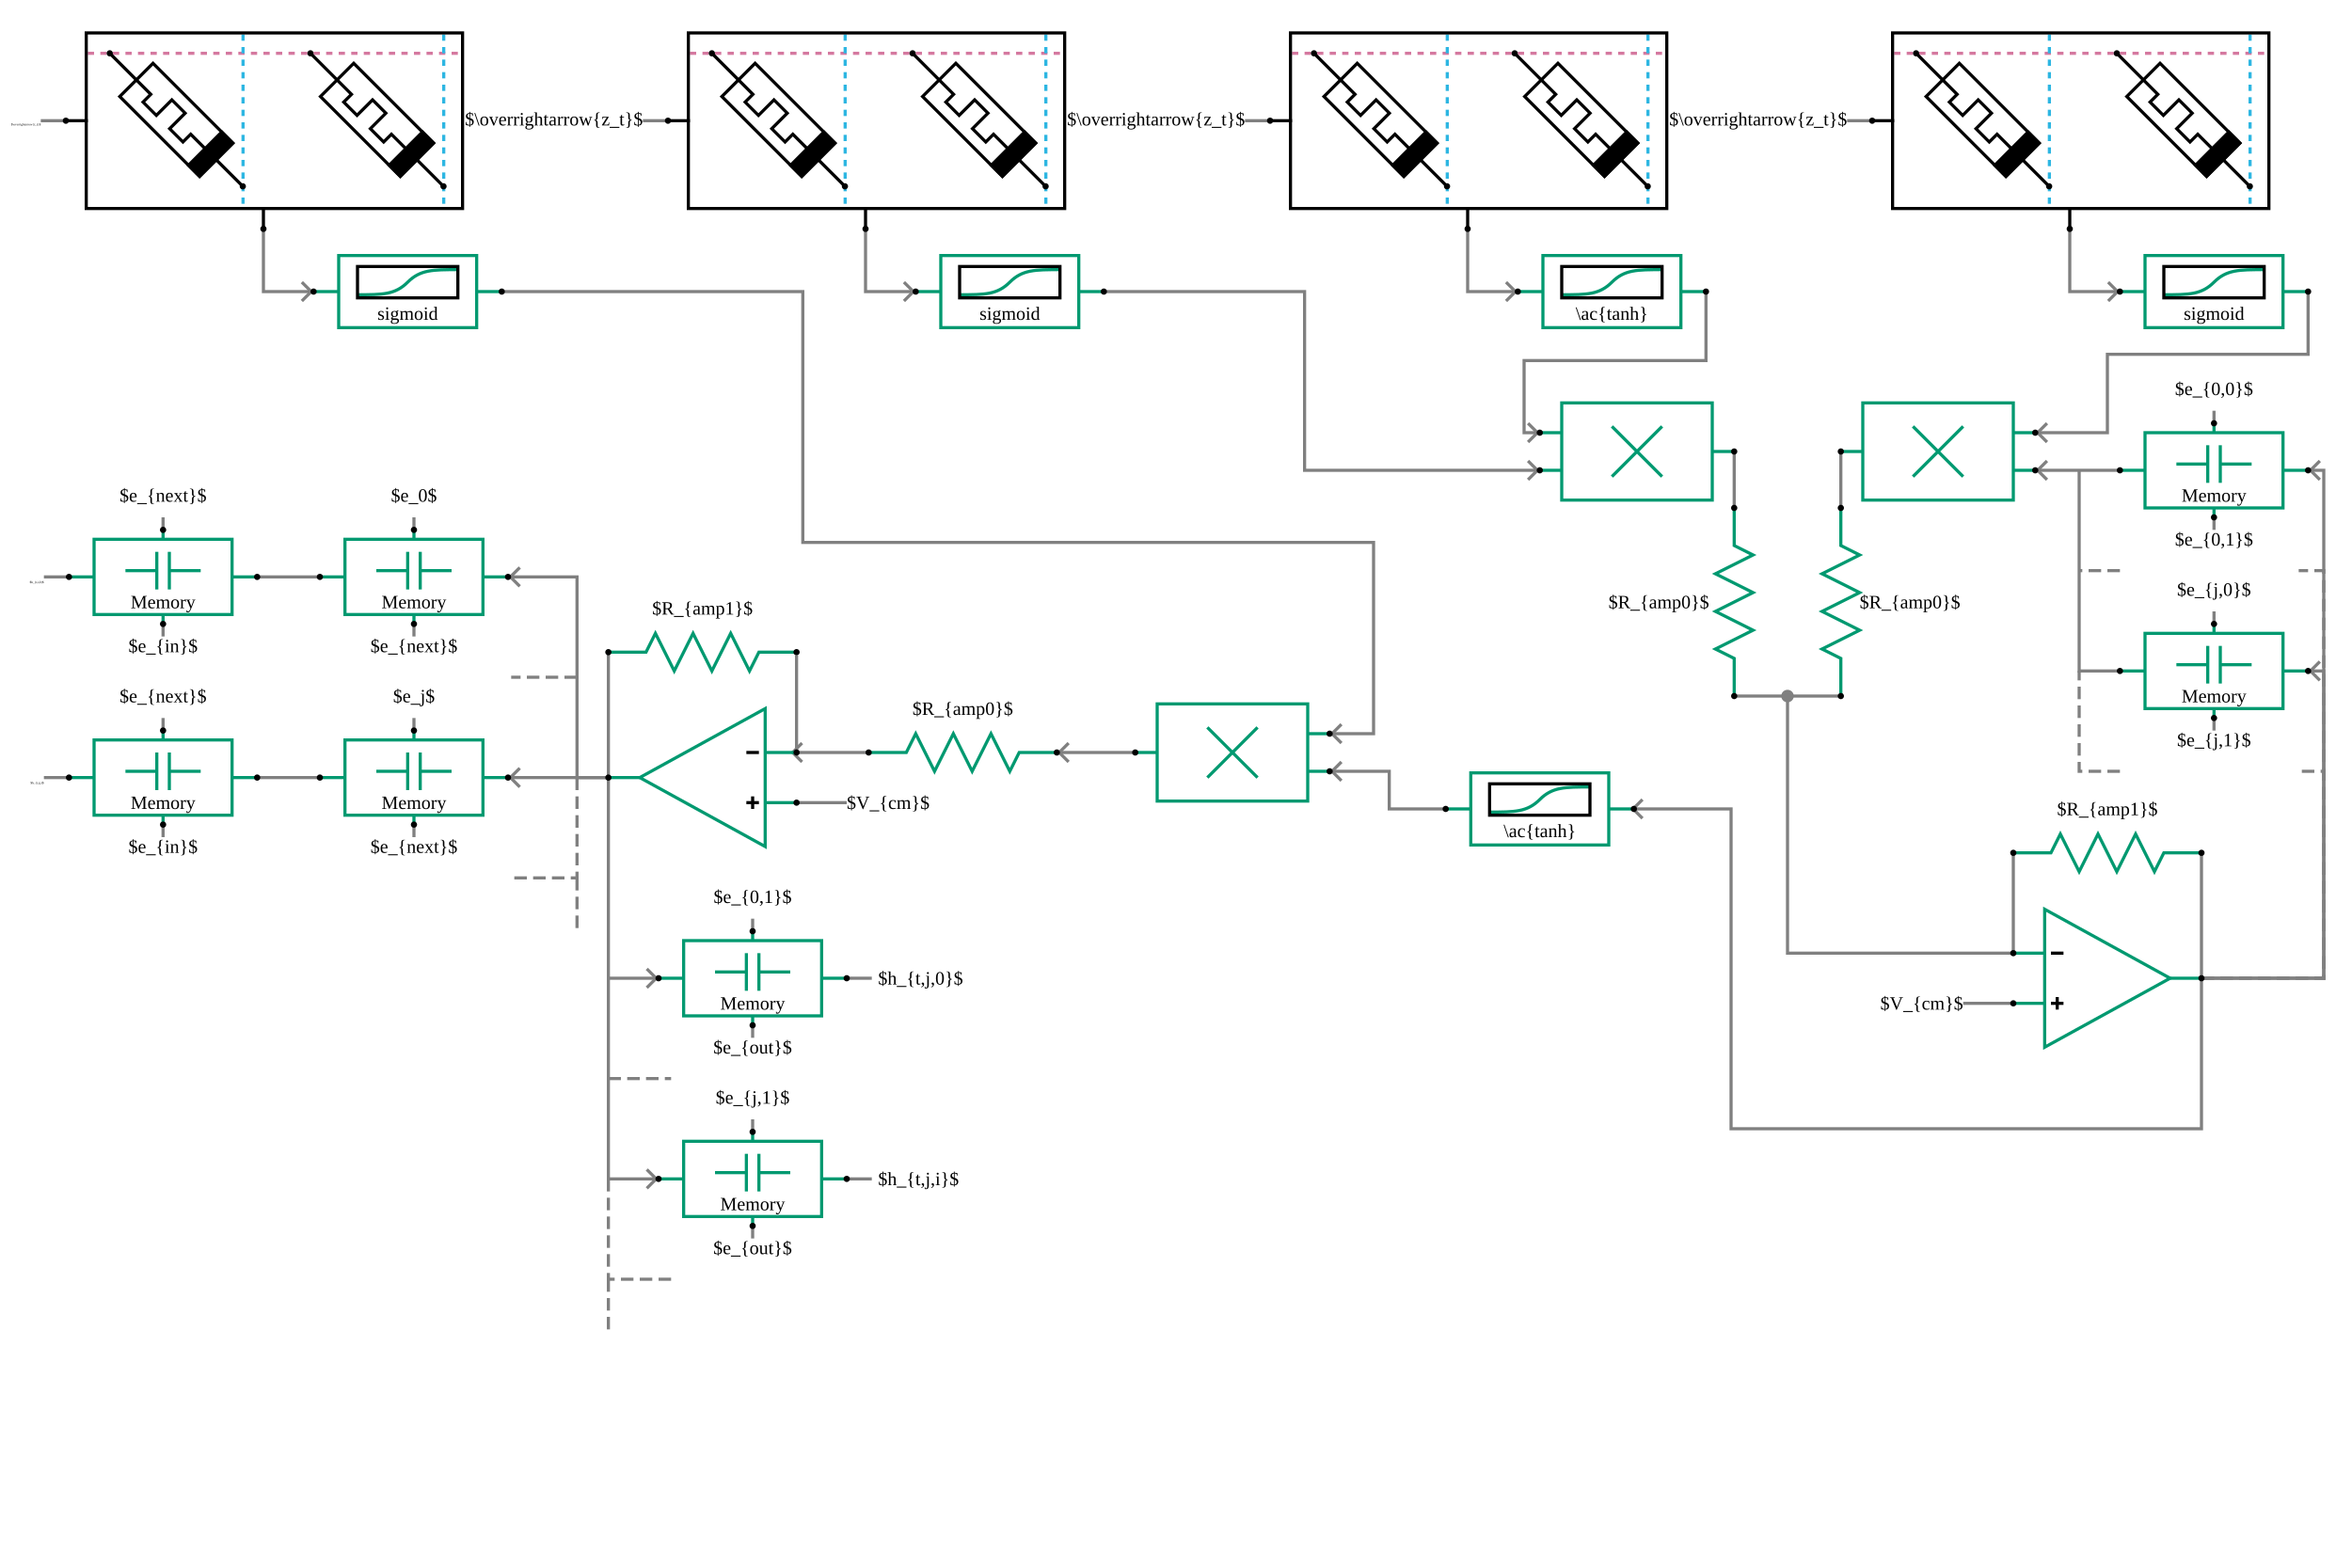
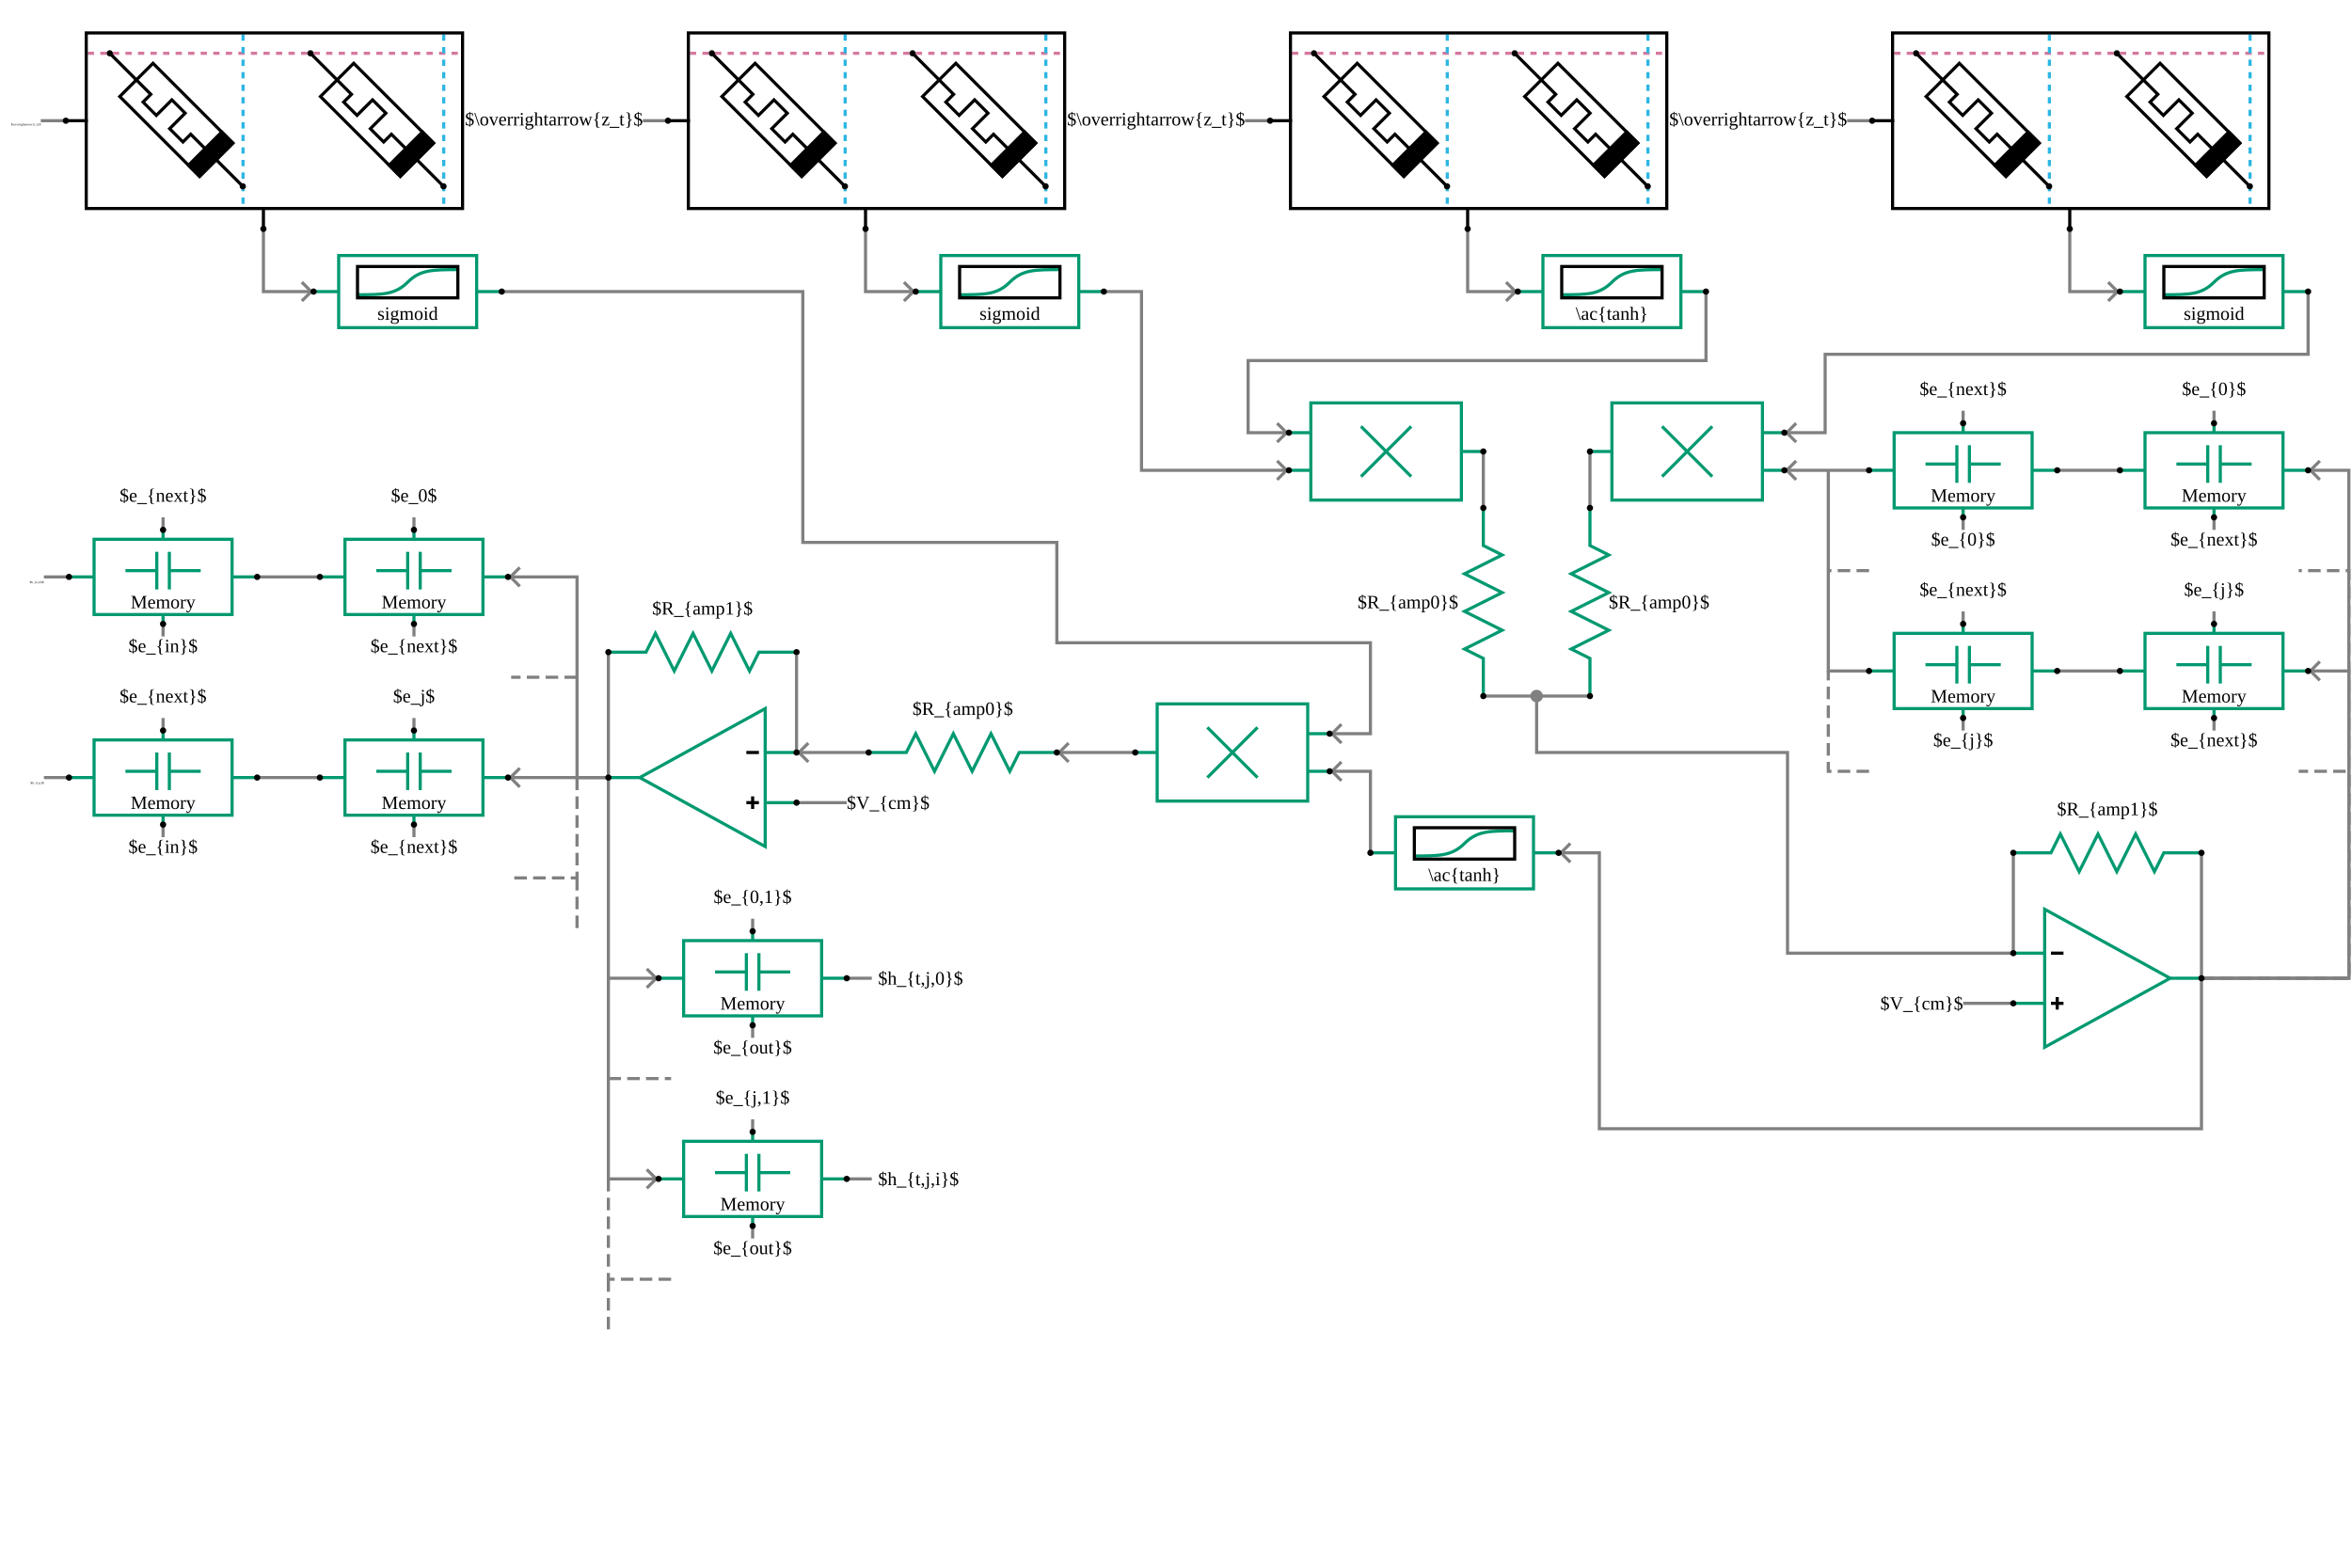
<svg xmlns="http://www.w3.org/2000/svg" xmlns:xlink="http://www.w3.org/1999/xlink" width="750" height="500" viewBox="0 0 750 500" version="1.1" id="svg21808">
  <style id="style1451">
.pin { 
    fill:#000000;
    stroke:none;
}
</style>
  <defs id="defs21805">
    <marker style="overflow:visible" id="ArrowWide" refX="0" refY="0" orient="auto-start-reverse" markerWidth="1" markerHeight="1" viewBox="0 0 1 1" preserveAspectRatio="xMidYMid">
      <path style="fill:none;stroke:context-stroke;stroke-width:1;stroke-linecap:butt" d="M 3,-3 0,0 3,3" transform="rotate(180,0.125,0)" id="path18" />
    </marker>
    <symbol id="memristor" width="64" height="16" refY="50%">
      <g id="g38">
        <path d="m 14,8 h 6.5 v 3.5 h 6 v -7 h 6 v 7 h 6 V 8 H 45" id="center" stroke="currentColor" fill="none" stroke-width="1" />
        <rect stroke="currentColor" stroke-width="1" fill="currentColor" id="inter" width="5" x="45" y="0.5" height="15" />
        <rect stroke="currentColor" stroke-width="1" fill="none" id="outer" width="36" height="15" x="14" y="0.5" />
        <line x1="2" x2="14" y1="8" y2="8" stroke="currentColor" stroke-width="1px" id="line36" />
        <line x1="50" x2="62" y1="8" y2="8" stroke="currentColor" stroke-width="1" id="line37" />
        <circle id="circle37" class="pin" cx="2" cy="8" r="1" />
        <circle class="pin" id="circle38" cx="62" cy="8" r="1" />
      </g>
    </symbol>
    <symbol id="voltMult">
      <g id="g2-7">
        <line x1="1" x2="8" y1="22" y2="22" stroke="currentColor" id="pos" />
        <line x1="1" x2="8" y1="10" y2="10" stroke="currentColor" id="neg-5" />
        <line x1="56" x2="63" y1="16" y2="16" stroke="currentColor" id="out-3" />
        <circle id="plusPin" class="pin" cx="1" cy="22" r="1" />
        <circle id="negPin-5" class="pin" cx="1" cy="10" r="1" />
        <circle id="outPin-6" class="pin" cx="63" cy="16" r="1" />
        <rect id="rect2689" width="48" height="31" x="8" y="0.5" fill="none" stroke="currentColor" />
        <path d="M 24,8 40,24 M 24,24 40,8" id="path1" fill="none" stroke="currentColor" />
      </g>
    </symbol>
    <symbol id="resistor" width="64" height="16">
      <g id="g32">
        <path d="m 2,8 h 12 l 3,-6 6,12 6,-12 6,12 6,-12 6,12 3,-6 h 12" id="res" fill="none" stroke="currentColor" />
        <circle id="posPin" fill="#000000" class="pin" cx="2" cy="8" r="1" />
        <circle class="pin" fill="#000000" id="circle31" cx="62" cy="8" r="1" />
        <rect id="rect31" width="64" height="16" x="0" y="0" fill="none" stroke="none" />
      </g>
    </symbol>
    <symbol id="opamp">
      <g id="g39">
        <line x1="2" x2="12" y1="32" y2="32" stroke="currentColor" id="line35" />
        <line x1="2" x2="12" y1="16" y2="16" stroke="currentColor" id="line36-3" />
        <path d="M 12,2 V 46 L 52,24 Z" fill="none" stroke="currentColor" id="path36" />
        <line x1="52" x2="62" y1="24" y2="24" stroke="currentColor" id="line37-6" />
        <g id="plus">
          <line x1="14" x2="18" y1="32" y2="32" stroke="#000000" id="line105596" />
          <line x1="16" x2="16" y1="30" y2="34" stroke="#000000" id="line105598" />
        </g>
        <line x1="14" x2="18" y1="16" y2="16" stroke="#000000" id="minus" />
        <circle id="circle37-7" class="pin" cx="2" cy="32" r="1" />
        <circle id="circle38-5" class="pin" cx="2" cy="16" r="1" />
        <circle id="circle39" class="pin" cx="62" cy="24" r="1" />
        <rect id="rect39" width="64" height="48" x="0" y="0" fill="none" stroke="none" />
      </g>
    </symbol>
    <symbol id="xbar">
      <line x1="8" y1="7" x2="127" y2="7" stroke="#d579a0" id="line16" stroke-dasharray="2, 2" />
      <line x1="121.5" y1="1" x2="121.5" y2="56" stroke="#2db6e2" id="line17" stroke-dasharray="2, 2" />
      <line x1="57.5" y1="1" x2="57.5" y2="56" stroke="#2db6e2" id="line18" stroke-dasharray="2, 2" />
      <g id="g1" color="currentColor">
        <use xlink:href="#memristor" x="0" y="0" id="1_1" transform="rotate(45,9.707104,23.19239)" />
        <use xlink:href="#memristor" x="0" y="0" id="1_2" transform="rotate(45,41.7071,100.4472)" />
        <rect id="rect1" width="120" height="56" x="7.5" y="0.5" stroke="currentColor" fill="none" />
        <line x1="1" y1="28.5" x2="8" y2="28.5" stroke="currentColor" id="line19" />
        <line x1="64" y1="56" x2="64" y2="63" stroke="currentColor" id="line20" />
        <circle fill="#000000" stroke="none" id="circle20" cx="1" cy="28.5" r="1" />
        <circle fill="#000000" stroke="none" id="circle1" cx="64" cy="63" r="1" />
      </g>
    </symbol>
    <symbol id="memcell">
      <g id="g2">
        <line x1="2" x2="10" y1="16" y2="16" stroke="currentColor" id="neg" />
        <line x1="54" x2="62" y1="16" y2="16" stroke="currentColor" id="out" />
        <rect id="outline" width="64" height="32" x="0" y="0" fill="none" stroke="none" />
        <rect id="main" width="44" height="24" x="10" y="4" fill="none" stroke="currentColor" />
        <g id="cap">
          <line x1="20" x2="30" y1="14" y2="14" stroke="currentColor" id="line2" />
          <line x1="34" x2="44" y1="14" y2="14" stroke="currentColor" id="line3" />
          <line x1="34" x2="34" y1="20" y2="8" stroke="currentColor" id="line4" />
          <line x1="30" x2="30" y1="8" y2="20" stroke="currentColor" id="line5" />
        </g>
        <line x1="32" x2="32" y1="4" y2="1" stroke="currentColor" id="line1" />
        <line x1="32" x2="32" y1="28" y2="31" stroke="currentColor" id="line6" />
        <circle id="negPin" class="pin" cx="2" cy="16" r="1" />
        <circle id="enIn" class="pin" cx="32" cy="1" r="1" />
        <circle id="enOut" class="pin" cx="32" cy="31" r="1" />
        <circle id="outPin" class="pin" cx="62" cy="16" r="1" />
      </g>
      <text x="32" y="26" id="memText" stroke="none" fill="#000000" font-size="6px" text-anchor="middle">Memory</text>
    </symbol>
    <symbol id="tanh">
      <g id="g12">
        <line x1="2" x2="10" y1="12" y2="12" stroke="currentColor" id="line9" />
        <line x1="54" x2="62" y1="12" y2="12" stroke="currentColor" id="line10" />
        <circle id="circle10" class="pin" cx="2" cy="12" r="1" />
        <circle id="circle11" class="pin" cx="62" cy="12" r="1" />
        <rect id="rect11" width="64" height="24" x="0" y="0" fill="none" stroke="none" />
        <rect id="rect12" width="44" height="23" x="10" y="0.5" fill="none" stroke="currentColor" />
        <path d="m 16,13 c 8,0 12,0 16,-4 4,-4 8,-4 16,-4" id="path2" fill="none" stroke="currentColor" />
        <rect id="rect2" width="32" height="10" x="16" y="4" fill="none" stroke="#000000" />
      </g>
      <text x="32" y="21" id="sigmoidText" stroke="none" fill="#000000" font-size="6px" text-anchor="middle">\ac{tanh}</text>
    </symbol>
    <symbol id="sigm">
      <g id="g16">
        <line x1="2" x2="10" y1="12" y2="12" stroke="currentColor" id="line12" />
        <line x1="54" x2="62" y1="12" y2="12" stroke="currentColor" id="line13" />
        <circle id="circle13" class="pin" cx="2" cy="12" r="1" />
        <circle id="circle14" class="pin" cx="62" cy="12" r="1" />
        <rect id="rect14" width="64" height="24" x="0" y="0" fill="none" stroke="none" />
        <rect id="rect15" width="44" height="23" x="10" y="0.5" fill="none" stroke="currentColor" />
        <path d="m 16,13 c 8,0 12,0 16,-4 4,-4 8,-4 16,-4" id="path15-3" fill="none" stroke="currentColor" />
        <rect id="rect16" width="32" height="10" x="16" y="4" fill="none" stroke="#000000" />
      </g>
      <text x="32" y="21" id="text16" stroke="none" fill="#000000" font-size="6px" text-anchor="middle">sigmoid</text>
    </symbol>
  </defs>
  <g id="wires" color="#808080">
    <path d="M 21,38.5 H 13" id="path17" fill="none" stroke="currentColor" />
    <path d="m 213,38.5 h -8" id="path30" fill="none" stroke="currentColor" />
    <path d="m 405,38.5 h -8" id="path31" fill="none" stroke="currentColor" />
    <path d="m 596.999,38.5 h -8" id="path32" fill="none" stroke="currentColor" />
    <path d="M 84,73 V 93 H 99" id="path4" fill="none" stroke="currentColor" marker-end="url(#ArrowWide)" />
    <path d="m 276,73 v 20 h 15" id="path19" fill="none" stroke="currentColor" marker-end="url(#ArrowWide)" />
    <path d="m 468,73 v 20 h 15" id="path20" fill="none" stroke="currentColor" marker-end="url(#ArrowWide)" />
    <path d="m 660,73 v 20 h 15" id="path21" fill="none" stroke="currentColor" marker-end="url(#ArrowWide)" />
-     <path d="m 160,93 h 96 v 80 h 182 v 61 h -13" id="path8" fill="none" stroke="currentColor" marker-end="url(#ArrowWide)" />
-     <path d="m 352,93 h 64 v 32 13 12 h 74" id="path10" fill="none" stroke="currentColor" marker-end="url(#ArrowWide)" />
-     <path d="m 544,93 v 22 h -54 -4 v 23 h 4" id="path11" fill="none" stroke="currentColor" marker-end="url(#ArrowWide)" />
-     <path d="m 736,93 v 20 h -64 v 25 h -22" id="path3" fill="none" stroke="currentColor" marker-end="url(#ArrowWide)" />
-     <path d="m 553,144 v 18" id="path5" fill="none" stroke="currentColor" marker-mid="url(#ArrowWide)" />
-     <path d="m 587,144 v 18" id="path22" fill="none" stroke="currentColor" />
-     <path d="m 553,222 h 32 2 m -17,0 v 18 64 h 72 v -32" id="path13" fill="none" stroke="currentColor" />
+     <path d="m 160,93 h 96 v 80 h 81 v 32 h 100 v 29 h -12" id="path8" fill="none" stroke="currentColor" marker-end="url(#ArrowWide)" />
+     <path d="m 352,93 h 12 v 32 13 12 h 32 14" id="path10" fill="none" stroke="currentColor" marker-end="url(#ArrowWide)" />
+     <path d="m 544,93 v 22 h -54 -92 v 23 h 12" id="path11" fill="none" stroke="currentColor" marker-end="url(#ArrowWide)" />
+     <path d="m 736,93 v 20 h -64 -90 v 25 h -12" id="path3" fill="none" stroke="currentColor" marker-end="url(#ArrowWide)" />
+     <path d="m 473,144 v 18" id="path5" fill="none" stroke="currentColor" marker-mid="url(#ArrowWide)" />
+     <path d="m 507,144 v 18" id="path22" fill="none" stroke="currentColor" />
+     <path d="m 473,222 h 32 2 m -17,0 v 18 h 80 v 64 h 72 v -32" id="path13" fill="none" stroke="currentColor" />
    <path d="M 642,320 H 626" id="path15" fill="none" stroke="currentColor" />
    <path d="m 702,312 v -32 -8" id="path14" fill="none" stroke="currentColor" />
-     <path d="m 702,312 h 39 v -98 h -4" id="path7" fill="none" stroke="currentColor" marker-end="url(#ArrowWide)" />
-     <path d="m 702,312 h 39 v -98 -64 h -4" id="path60" fill="none" stroke="currentColor" marker-end="url(#ArrowWide)" />
-     <path d="m 702,312 h 39 v -66 h -8" id="path61" fill="none" stroke="currentColor" stroke-dasharray="4 2" />
-     <path d="m 702,312 h 39 v -130 h -8" id="path62" fill="none" stroke="currentColor" stroke-dasharray="4 2" />
-     <path d="M 676,150 H 650" id="path24" fill="none" stroke="currentColor" marker-end="url(#ArrowWide)" />
-     <path d="M 676,214 h -13 v -64" id="path67" fill="none" stroke="currentColor" />
-     <path d="m 676,182 h -13" id="path68" fill="none" stroke="currentColor" stroke-dasharray="4, 2" />
-     <path d="m 702,312 v 48 h -150 v -38 -64 h -31" id="path16" fill="none" stroke="currentColor" marker-end="url(#ArrowWide)" />
-     <circle id="node0" cx="570" cy="222" r="2" fill="currentColor" stroke="none" />
-     <path d="m 461,258 h -18 v -12 h -18" id="path9" fill="none" stroke="currentColor" marker-end="url(#ArrowWide)" />
+     <path d="m 702,312 h 47 v -98 h -12" id="path7" fill="none" stroke="currentColor" marker-end="url(#ArrowWide)" />
+     <path d="m 702,312 h 47 v -98 -64 h -12" id="path60" fill="none" stroke="currentColor" marker-end="url(#ArrowWide)" />
+     <path d="m 702,312 h 47 v -66 h -16" id="path61" fill="none" stroke="currentColor" stroke-dasharray="4 2" />
+     <path d="m 702,312 h 47 v -130 h -16" id="path62" fill="none" stroke="currentColor" stroke-dasharray="4 2" />
+     <path d="m 596,150 h -26" id="path24" fill="none" stroke="currentColor" marker-end="url(#ArrowWide)" />
+     <path d="M 596,214 H 583 V 150" id="path67" fill="none" stroke="currentColor" />
+     <path d="M 596,182 H 583" id="path68" fill="none" stroke="currentColor" stroke-dasharray="4, 2" />
+     <path d="m 702,312 v 48 h -150 h -42 v -24 v -64 h -12" id="path16" fill="none" stroke="currentColor" marker-end="url(#ArrowWide)" />
+     <circle id="node0" cx="490" cy="222" r="2" fill="currentColor" stroke="none" />
+     <path d="m 437,272 v -26 h -12" id="path9" fill="none" stroke="currentColor" marker-end="url(#ArrowWide)" />
    <path d="m 362,240 h -24" id="path23" fill="none" stroke="currentColor" marker-end="url(#ArrowWide)" />
-     <path d="m 277,240 h -24" id="path12" fill="none" stroke="currentColor" marker-end="url(#ArrowWide)" />
+     <path d="m 277,240 h -22" id="path12" fill="none" stroke="currentColor" marker-end="url(#ArrowWide)" />
    <path d="M 254,240 V 209" id="path25" fill="none" stroke="currentColor" />
    <path d="m 194,208 v 40" id="path26" fill="none" stroke="currentColor" />
    <path d="m 184,248 v 32 h -22 m 22,0 v 16" id="path51" fill="none" stroke="currentColor" stroke-dasharray="4, 2" />
    <path d="m 194,248 h -31" id="path28" fill="none" stroke="currentColor" marker-end="url(#ArrowWide)" />
    <path d="m 184,216 h -21" id="path50" fill="none" stroke="currentColor" stroke-dasharray="4, 2" />
    <path d="m 194,248 h -10 v -64 h -21" id="path49" fill="none" stroke="currentColor" marker-end="url(#ArrowWide)" />
    <path d="m 194,248 v 64 h 15" id="path29" fill="none" stroke="currentColor" marker-end="url(#ArrowWide)" />
    <path d="m 194,312 v 64 h 15" id="path55" fill="none" stroke="currentColor" marker-end="url(#ArrowWide)" />
    <path d="m 194,376 v 32 h 20 m -20,0 v 16" id="path56" fill="none" stroke="currentColor" stroke-dasharray="4, 2" />
    <path d="m 194,344 h 20" id="path57" fill="none" stroke="currentColor" stroke-dasharray="4, 2" />
    <path d="M 270,256 H 254" id="path27" fill="none" stroke="currentColor" />
    <path d="M 22,248h -8" id="path6" fill="none" stroke="currentColor" />
    <path d="M 22,184 H 14" id="path72" fill="none" stroke="currentColor" />
    <path d="m 706,135 v -4" id="path33" fill="none" stroke="currentColor" />
    <path d="m 706,165 v 4" id="path34" fill="none" stroke="currentColor" />
    <path d="m 706,199 v -4" id="path63" fill="none" stroke="currentColor" />
    <path d="m 706,229 v 4" id="path64" fill="none" stroke="currentColor" />
    <path d="m 240,297 v -4" id="path35" fill="none" stroke="currentColor" />
    <path d="m 240,327 v 4" id="path37" fill="none" stroke="currentColor" />
    <path d="m 240,361 v -4" id="path65" fill="none" stroke="currentColor" />
    <path d="m 240,391 v 4" id="path66" fill="none" stroke="currentColor" />
    <path d="m 132,263 v 4" id="path79" fill="none" stroke="currentColor" />
    <path d="m 132,233 v -4" id="path80" fill="none" stroke="currentColor" />
    <path d="m 132,199 v 4" id="path81" fill="none" stroke="currentColor" />
    <path d="m 132,169 v -4" id="path82" fill="none" stroke="currentColor" />
    <path d="m 52,263 v 4" id="path38" fill="none" stroke="currentColor" />
    <path d="m 52,233 v -4" id="path39" fill="none" stroke="currentColor" />
    <path d="m 52,199 v 4" id="path52" fill="none" stroke="currentColor" />
    <path d="m 52,169 v -4" id="path53" fill="none" stroke="currentColor" />
-     <path d="M 676,246 H 663 V 214" id="path69" fill="none" stroke="currentColor" stroke-dasharray="4, 2" />
+     <path d="M 596,246 H 583 V 214" id="path69" fill="none" stroke="currentColor" stroke-dasharray="4, 2" />
    <path d="m 270,312 h 8" id="path70" fill="none" stroke="currentColor" />
    <path d="m 270,376 h 8" id="path71" fill="none" stroke="currentColor" />
    <path d="m 82,248 h 20" id="path85" fill="none" stroke="currentColor" />
    <path d="m 82,184 h 20" id="path86" fill="none" stroke="currentColor" />
+     <path d="m 656,214 h 20" id="path40" fill="none" stroke="currentColor" />
+     <path d="m 656,150 h 20" id="path41" fill="none" stroke="currentColor" />
+     <path d="m 626,135 v -4" id="path42" fill="none" stroke="currentColor" />
+     <path d="m 626,165 v 4" id="path43" fill="none" stroke="currentColor" />
+     <path d="m 626,199 v -4" id="path44" fill="none" stroke="currentColor" />
+     <path d="m 626,229 v 4" id="path45" fill="none" stroke="currentColor" />
  </g>
  <g id="components" color="#009970">
    <use xlink:href="#xbar" id="outputG" x="20" y="10" />
    <use xlink:href="#xbar" id="inputG" x="212" y="10" />
    <use xlink:href="#xbar" id="cellG" x="404" y="10" />
    <use xlink:href="#xbar" id="forgetG" x="596" y="10" />
    <use xlink:href="#sigm" id="sigm0" x="98" y="81" />
    <use xlink:href="#tanh" id="tanh0" x="482" y="81" />
    <use xlink:href="#sigm" id="sigm1" x="290" y="81" />
    <use xlink:href="#sigm" id="sigm2" x="674" y="81" />
-     <use xlink:href="#voltMult" id="voltMult0" x="490" y="128" />
-     <use xlink:href="#voltMult" id="voltMult1" x="-650" y="128" transform="scale(-1,1)" />
-     <use xlink:href="#resistor" id="res0" x="-224" y="545" transform="rotate(-90)" />
-     <use xlink:href="#resistor" id="res1" x="-224" y="579" transform="rotate(-90)" />
+     <use xlink:href="#voltMult" id="voltMult0" x="410" y="128" />
+     <use xlink:href="#voltMult" id="voltMult1" x="-570" y="128" transform="scale(-1,1)" />
+     <use xlink:href="#resistor" id="res0" x="-224" y="465" transform="rotate(-90)" />
+     <use xlink:href="#resistor" id="res1" x="-224" y="499" transform="rotate(-90)" />
    <use xlink:href="#opamp" id="opAmp0" x="640" y="288" />
    <use xlink:href="#resistor" id="res2" x="640" y="264" />
-     <use xlink:href="#tanh" id="tanh1" x="459" y="246" />
+     <use xlink:href="#tanh" id="tanh1" x="435" y="260" />
    <use xlink:href="#voltMult" id="voltMult2" x="-425" y="224" transform="scale(-1,1)" />
    <use xlink:href="#memcell" id="memcell0" x="674" y="134" />
    <use xlink:href="#memcell" id="memcell5" x="674" y="198" />
+     <use xlink:href="#memcell" id="memcell8" x="594" y="134" />
+     <use xlink:href="#memcell" id="memcell9" x="594" y="198" />
    <use xlink:href="#opamp" id="opAmp1" x="-256" y="224" transform="scale(-1,1)" />
    <use xlink:href="#resistor" id="res4" x="192" y="200" />
    <use xlink:href="#resistor" id="res3" x="275" y="232" />
    <use xlink:href="#memcell" id="memcell1" x="20" y="232" />
    <use xlink:href="#memcell" id="memcell3" x="20" y="168" />
    <use xlink:href="#memcell" id="memcell6" x="100" y="232" />
    <use xlink:href="#memcell" id="memcell7" x="100" y="168" />
    <use xlink:href="#memcell" id="memcell2" x="208" y="296" />
    <use xlink:href="#memcell" id="memcell4" x="208" y="360" />
  </g>
  <g id="texts">
    <text x="13" y="40" id="text1" text-anchor="end" font-size="1" xml:space="default">$\overrightarrow{z_t}$</text>
    <text x="205" y="40" id="text2" text-anchor="end" font-size="6px" xml:space="default">$\overrightarrow{z_t}$</text>
    <text x="397" y="40" id="text3" text-anchor="end" font-size="6px" xml:space="default">$\overrightarrow{z_t}$</text>
    <text x="588.999" y="40" id="text4" text-anchor="end" font-size="6px" xml:space="default">$\overrightarrow{z_t}$</text>
    <text x="14" y="250" id="text5" text-anchor="end" font-size="1" xml:space="default">$h_{t,i,j}$</text>
    <text x="14" y="186" id="text69" text-anchor="end" font-size="1px" xml:space="default">$h_{t,i,0}$</text>
    <text x="270" y="258" id="text6" text-anchor="begin" font-size="6px" xml:space="default">$V_{cm}$</text>
    <text x="626" y="322" id="text7" text-anchor="end" font-size="6px" xml:space="default">$V_{cm}$</text>
    <text x="132" y="224" id="text82" text-anchor="middle" font-size="6px" xml:space="default">$e_j$</text>
    <text x="132" y="272" id="text83" text-anchor="middle" font-size="6px" xml:space="default">$e_{next}$</text>
    <text x="132" y="160" id="text84" text-anchor="middle" font-size="6px" xml:space="default">$e_0$</text>
    <text x="132" y="208" id="text85" text-anchor="middle" font-size="6px" xml:space="default">$e_{next}$</text>
    <text x="52" y="224" id="text40" text-anchor="middle" font-size="6px" xml:space="default">$e_{next}$</text>
    <text x="52" y="272" id="text41" text-anchor="middle" font-size="6px" xml:space="default">$e_{in}$</text>
    <text x="52" y="160" id="text59" text-anchor="middle" font-size="6px" xml:space="default">$e_{next}$</text>
    <text x="52" y="208" id="text60" text-anchor="middle" font-size="6px" xml:space="default">$e_{in}$</text>
    <text x="240" y="288" id="text42" text-anchor="middle" font-size="6px" xml:space="default">$e_{0,1}$</text>
    <text x="240" y="352" id="text57" text-anchor="middle" font-size="6px" xml:space="default">$e_{j,1}$</text>
    <text x="240" y="400" id="text58" text-anchor="middle" font-size="6px" xml:space="default">$e_{out}$</text>
    <text x="240" y="336" id="text43" text-anchor="middle" font-size="6px" xml:space="default">$e_{out}$</text>
-     <text x="706" y="126" id="text44" text-anchor="middle" font-size="6px" xml:space="default">$e_{0,0}$</text>
-     <text x="706" y="174" id="text45" text-anchor="middle" font-size="6px" xml:space="default">$e_{0,1}$</text>
-     <text x="706" y="190" id="text66" text-anchor="middle" font-size="6px" xml:space="default">$e_{j,0}$</text>
-     <text x="706" y="238" id="text67" text-anchor="middle" font-size="6px" xml:space="default">$e_{j,1}$</text>
+     <text x="706" y="126" id="text44" text-anchor="middle" font-size="6px" xml:space="default">$e_{0}$</text>
+     <text x="706" y="174" id="text45" text-anchor="middle" font-size="6px" xml:space="default">$e_{next}$</text>
+     <text x="706" y="190" id="text66" text-anchor="middle" font-size="6px" xml:space="default">$e_{j}$</text>
+     <text x="706" y="238" id="text67" text-anchor="middle" font-size="6px" xml:space="default">$e_{next}$</text>
    <text x="280" y="314" id="text71" text-anchor="begin" font-size="6px" xml:space="default">$h_{t,j,0}$</text>
    <text x="280" y="378" id="text72" text-anchor="begin" font-size="6px" xml:space="default">$h_{t,j,i}$</text>
-     <text x="545" y="194" id="text73" text-anchor="end" font-size="6px" xml:space="default">$R_{amp0}$</text>
-     <text x="593" y="194" id="text74" text-anchor="begin" font-size="6px" xml:space="default">$R_{amp0}$</text>
+     <text x="465" y="194" id="text73" text-anchor="end" font-size="6px" xml:space="default">$R_{amp0}$</text>
+     <text x="513" y="194" id="text74" text-anchor="begin" font-size="6px" xml:space="default">$R_{amp0}$</text>
    <text x="672" y="260" id="text75" text-anchor="middle" font-size="6px" xml:space="default">$R_{amp1}$</text>
    <text x="224" y="196" id="text76" text-anchor="middle" font-size="6px" xml:space="default">$R_{amp1}$</text>
    <text x="307" y="228" id="text77" text-anchor="middle" font-size="6px" xml:space="default">$R_{amp0}$</text>
+     <text x="626" y="126" id="text46" text-anchor="middle" font-size="6px" xml:space="default">$e_{next}$</text>
+     <text x="626" y="174" id="text47" text-anchor="middle" font-size="6px" xml:space="default">$e_{0}$</text>
+     <text x="626" y="190" id="text48" text-anchor="middle" font-size="6px" xml:space="default">$e_{next}$</text>
+     <text x="626" y="238" id="text49" text-anchor="middle" font-size="6px" xml:space="default">$e_{j}$</text>
  </g>
</svg>
